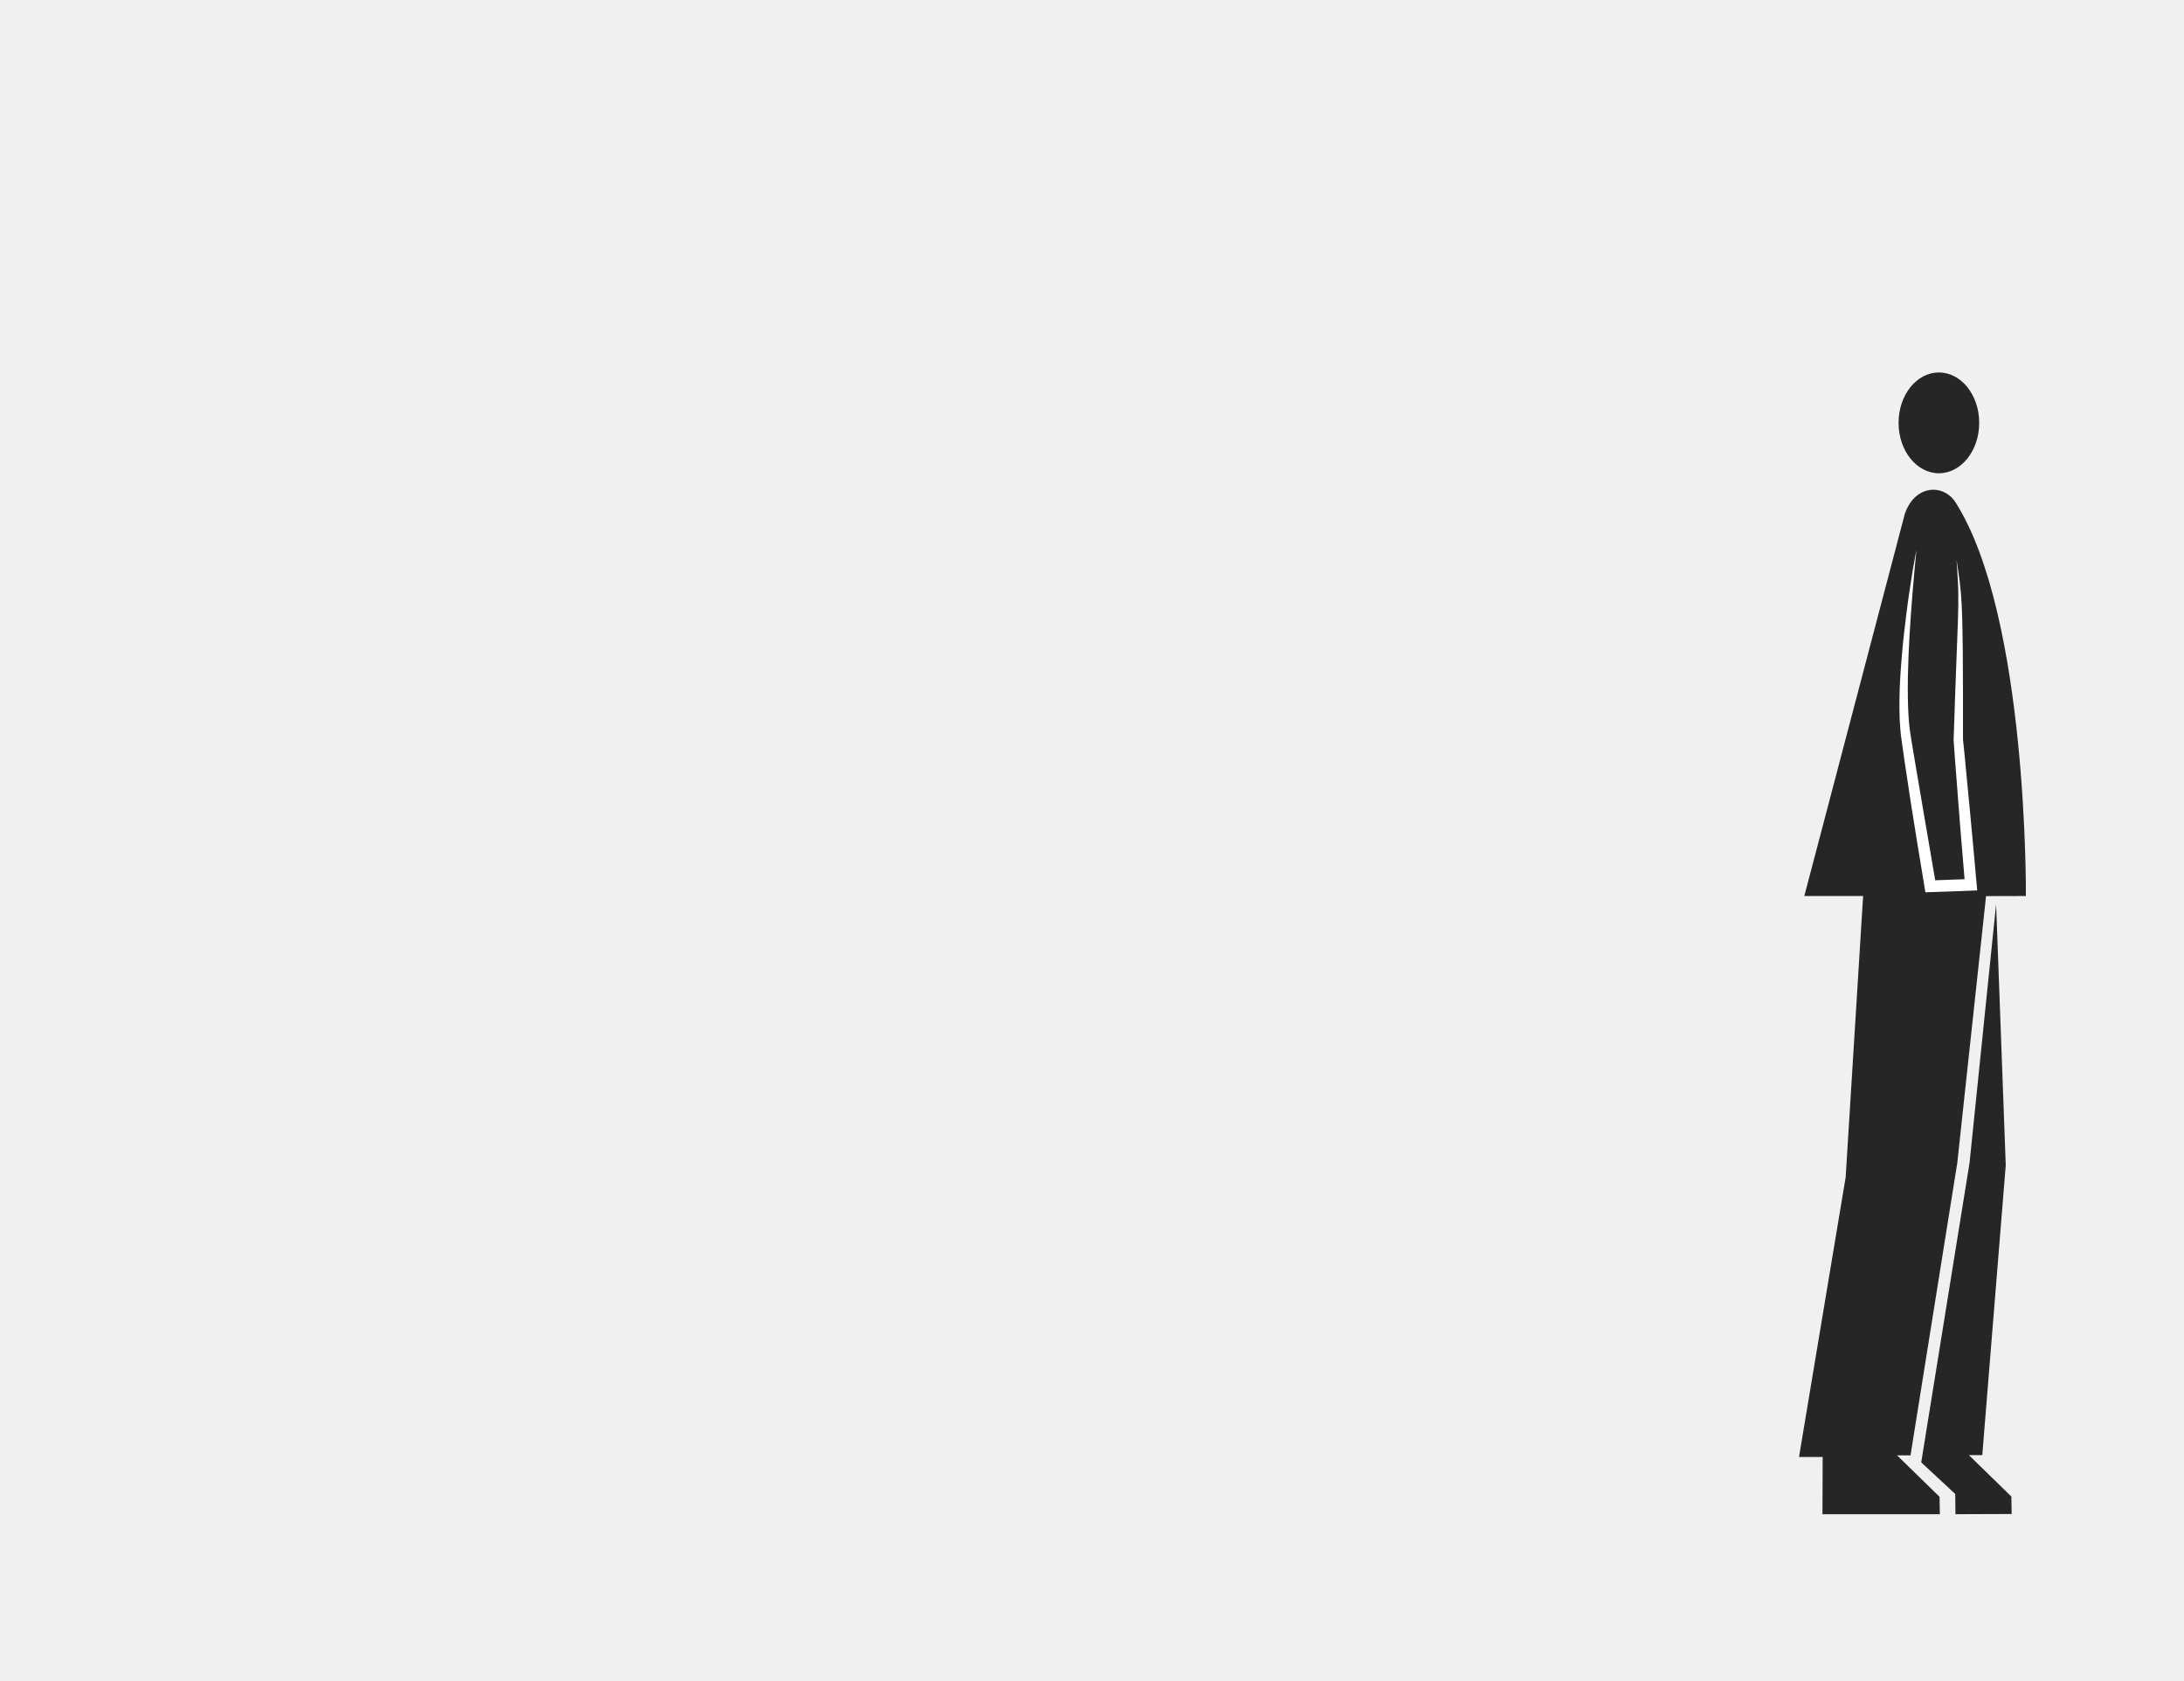
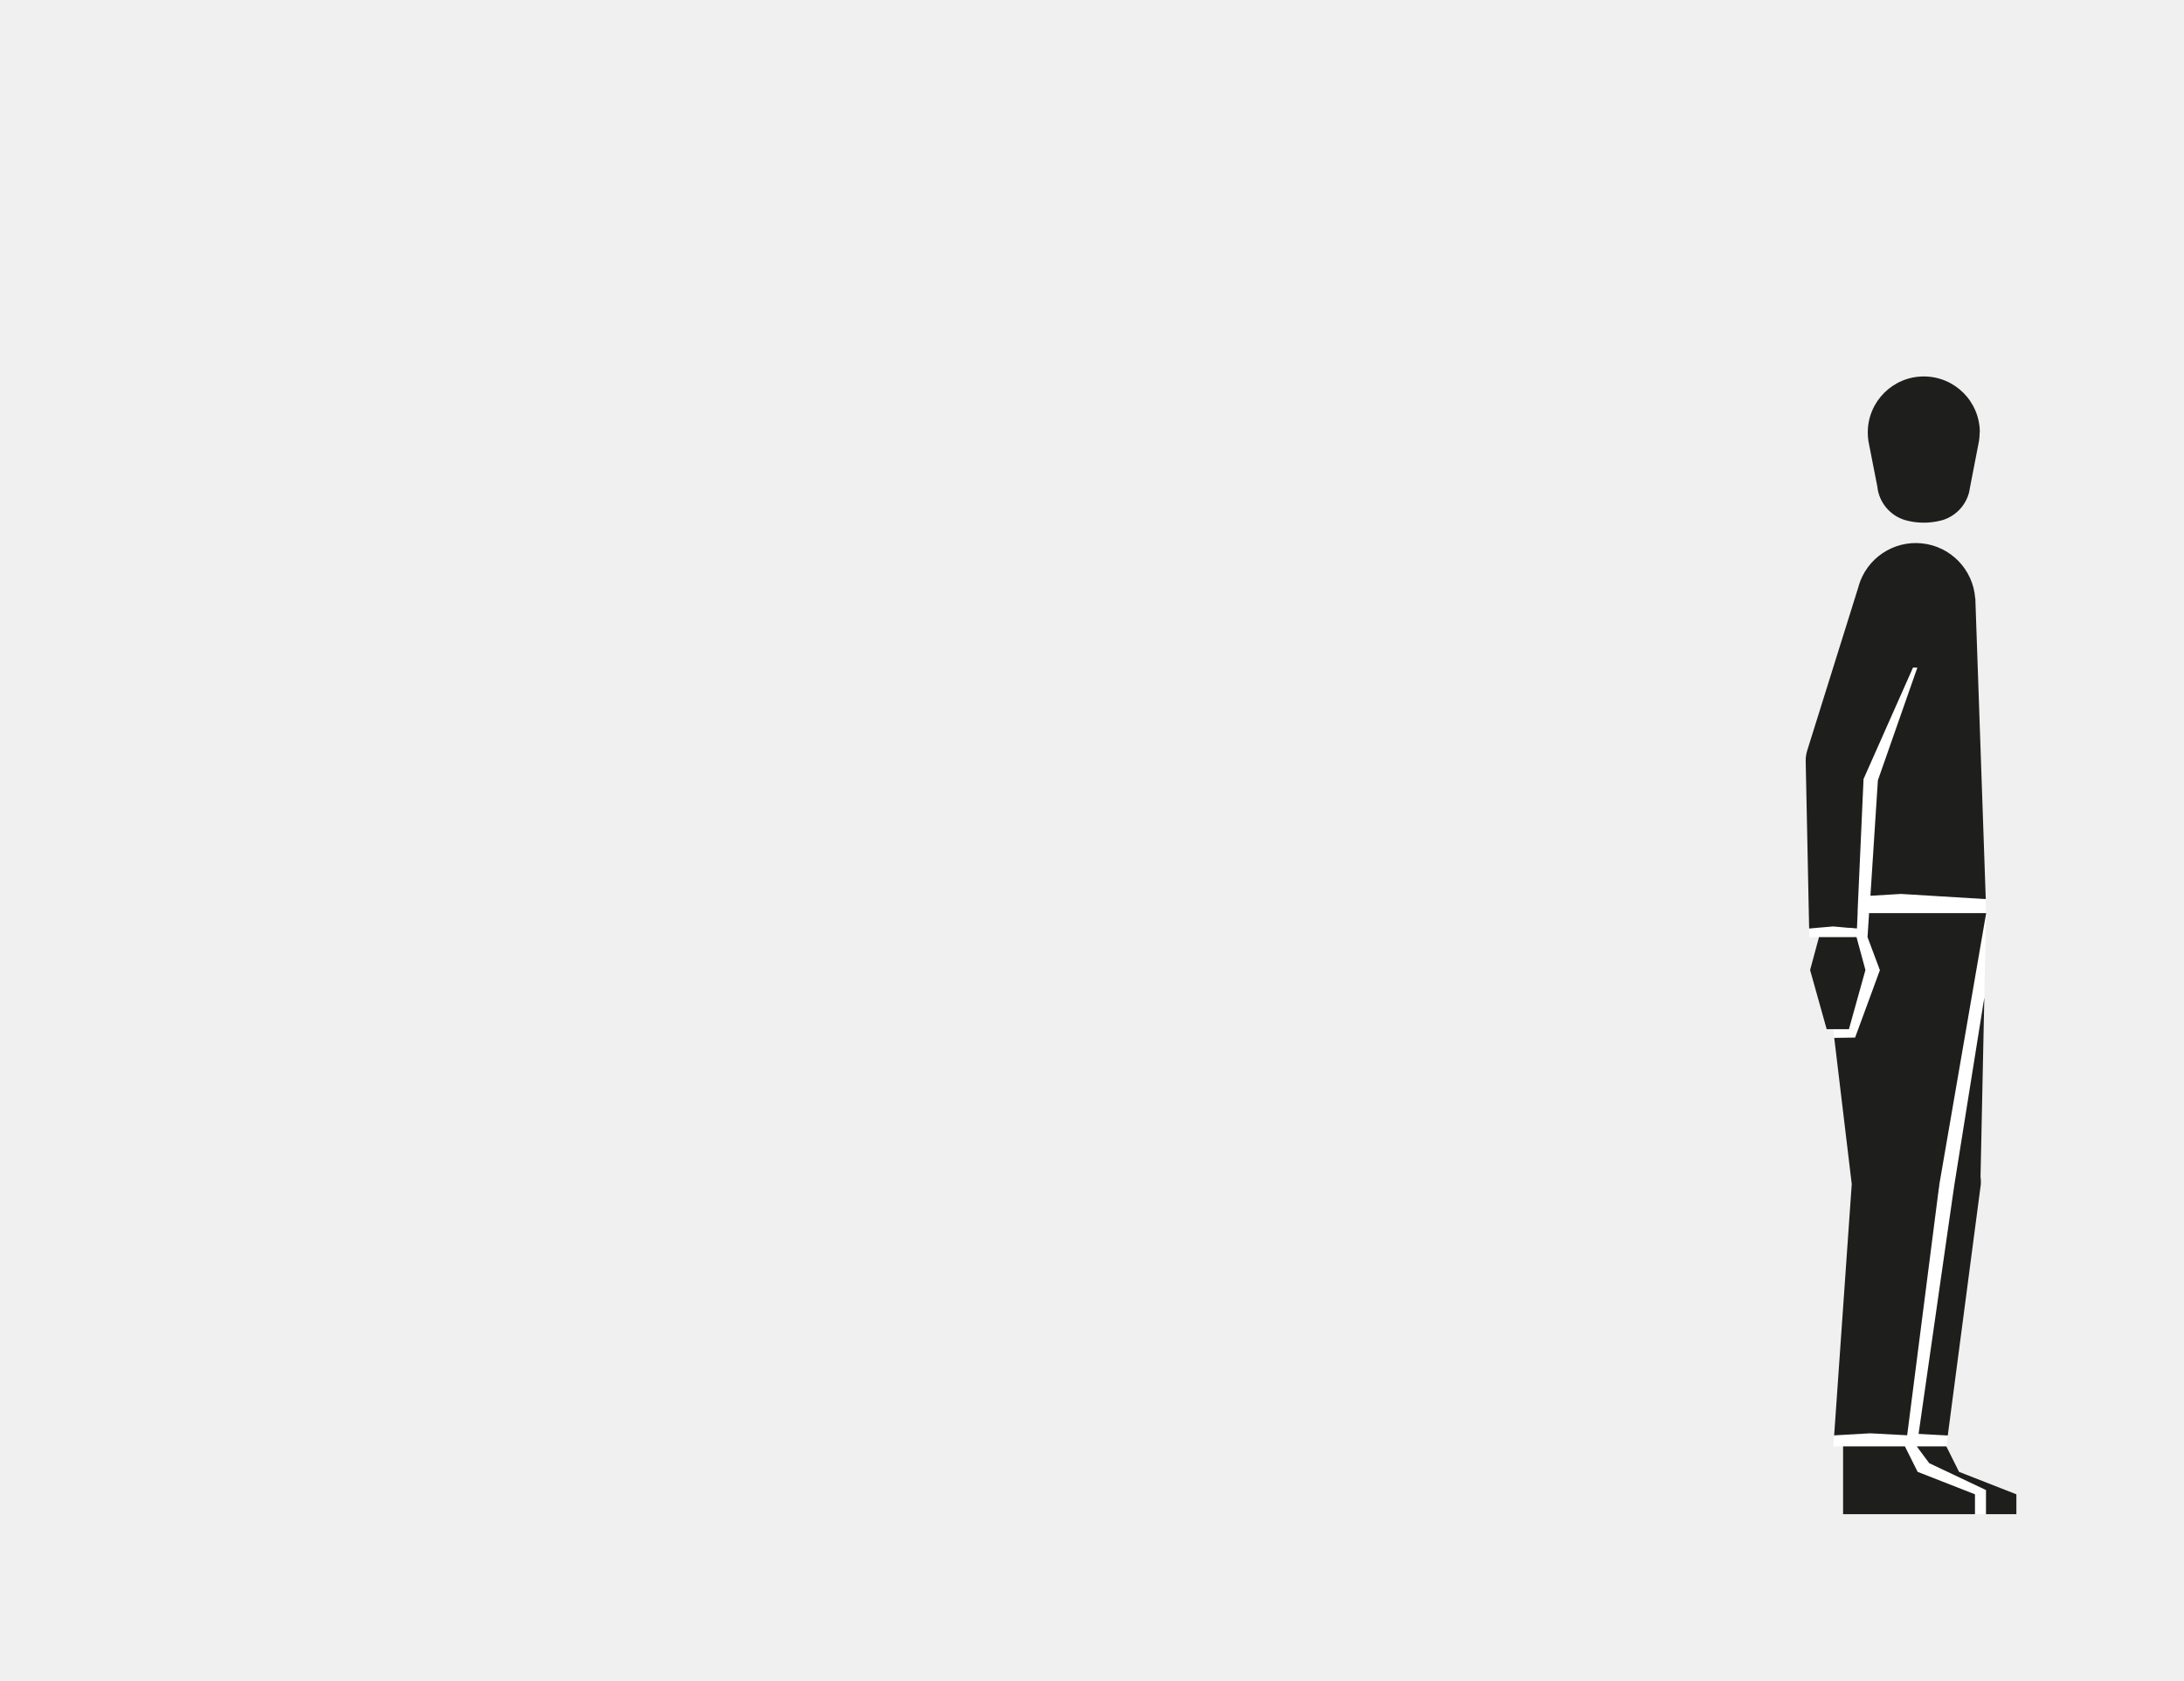
- <svg xmlns="http://www.w3.org/2000/svg" id="Capa_1" data-name="Capa 1" viewBox="0 0 1300 1000">
+ <svg xmlns="http://www.w3.org/2000/svg" id="Capa_3" data-name="Capa 3" viewBox="0 0 1300 1000">
  <defs>
-     <style>.cls-1{fill:#262626;}.cls-2{fill:#fff;}</style>
+     <style>.cls-1{fill:#fff;}.cls-2{fill:#1e1e1c;}</style>
  </defs>
-   <ellipse class="cls-1" cx="1154.1" cy="251.67" rx="24" ry="30" />
-   <path class="cls-1" d="M1205.88,533.28s1.38-166.54-41.94-234.38c-6.87-10.76-23.87-10.89-30.1,6.87L1074,533.28h35L1098.6,700.71l-27.76,166.45,14.09,0-.13,34.06h69.87l-.18-10.38-25.28-24.65h8l27.83-174,17.14-158.85Z" />
-   <path class="cls-1" d="M1140.73,327.27s-11.39,76.75-6.25,111S1149,527.48,1149,527.48l24.14-.86-7.5-86.28c1.46-85.38,1.79-81.72-1-107.21" />
-   <path class="cls-2" d="M1140.73,327.27q-.64,6.28-1.19,12.56t-1.09,12.57c-.66,8.38-1.32,16.75-1.78,25.14-.22,4.19-.47,8.37-.64,12.56s-.3,8.38-.38,12.56c-.11,8.36-.11,16.72.48,25,.16,2.06.34,4.12.59,6.15s.55,4,.91,6.11l2.07,12.43,4.22,24.85,8.51,49.71-3.54-2.88,12.06-.45,12.07-.4-3.32,3.76-1.8-21.58-.91-10.78-.84-10.8-1.67-21.59-.84-10.79-.77-10.8v-.29l.91-26.81,1-26.81.52-13.4c.18-4.46.26-8.92.36-13.38,0-2.23,0-4.46,0-6.69s-.11-4.45-.22-6.68c-.21-4.46-.53-8.93-.83-13.39.66,4.43,1.35,8.85,1.91,13.3.27,2.22.5,4.46.69,6.7s.32,4.47.45,6.72c.24,4.48.34,9,.44,13.44l.21,13.43.14,26.84,0,26.83v-.29l1.11,10.77,1,10.78,2.08,21.55,1,10.77,1,10.79,1.94,21.56.33,3.61-3.65.15-12.07.46-12.06.4-3.05.11-.5-3-4.11-24.9c-1.37-8.3-2.71-16.61-4-24.93l-3.77-25c-.62-4.16-1.23-8.33-1.78-12.5-.29-2.05-.56-4.26-.75-6.39s-.31-4.29-.42-6.43c-.31-8.54-.12-17,.4-25.45.27-4.22.57-8.44.94-12.64s.75-8.4,1.23-12.59,1-8.38,1.5-12.56,1.11-8.35,1.73-12.51,1.26-8.33,1.94-12.48S1140,331.41,1140.73,327.27Z" />
-   <polygon class="cls-1" points="1188.16 538.16 1172.34 692.16 1143.59 870.37 1163.83 889.16 1163.96 901.2 1197.42 901.08 1197.24 890.7 1171.96 866.04 1179.93 866.04 1193.9 693.49 1188.16 538.16" />
+   <path class="cls-1" d="M1200.23,901.2h-24.66V889.37l-19.27-7.55L1141.44,876l-7.57-15.16h-42.61l.41-5.73.09-.7,21.39-1.22,3.3.17,18.72,1h0l16.94-132.1,1.93-15s0,0,0,0c.09-.41.15-.82.2-1.24h-.08v0h.07a9.4,9.4,0,0,0,.11-1.08s0,0,0,0,0,0,0,0l3.7-21.42,23.57-136.55h0l.57-3.19v.54l-1.06,49.54-14.58,91.12-3.41,21.35,0,.23-.39,2.49-2.09,14.51-18.66,130,17.37.95-.77,6.57-.07-.13h-17.59l7.41,10,8,3.76,25.84,12.24V901.2Z" />
+   <path class="cls-1" d="M1111.68,557.76l7.36,19.66-5.56,15.13-9.2,25-12.42.18-.62-5.21h9.31l9.82-35.22-5.31-19.56H1077l-.11-5.15,7-.63h.13l3.31-.29,3.8-.34,9,.82.37,0,.63,0,4.15.38h0l.4-9.14h0l0-1.3.38-8.62.07-1.52,2.94-67.36.05-1.07,4.14-9.32,25.29-57h2.62l-23.5,67.1-4.44,68.7,18.14-1.09,50.5,3.07.29,8.38H1112.6l-.21,3.34Z" />
+   <polygon class="cls-1" points="1091.22 612.53 1091.22 612.54 1089.37 612.54 1091.22 612.53" />
+   <path class="cls-2" d="M1179.18,686.74l-.3,13.68v0a20.65,20.65,0,0,1,.22,3c0,.11,0,.21,0,.31a19.72,19.72,0,0,1-.35,3.47s0,0,0,0l-19.16,145.61-.2,1.54-17.37-.95,18.66-130,2.09-14.51.39-2.49,0-.23,3.41-21.35,14.58-91.12,0-.3Z" />
+   <polygon class="cls-2" points="1200.23 889.37 1200.23 901.2 1182.14 901.2 1182.14 886.83 1156.3 874.59 1148.35 870.83 1140.94 860.84 1158.53 860.84 1158.6 860.98 1166.1 876 1200.23 889.37" />
+   <polygon class="cls-2" points="1175.57 889.37 1175.57 901.2 1097.07 901.2 1097.07 860.84 1133.87 860.84 1141.44 876 1156.3 881.82 1175.57 889.37" />
+   <path class="cls-2" d="M1112.05,262.51l.5,2.58C1112.35,264.25,1112.19,263.39,1112.05,262.51Z" />
+   <path class="cls-2" d="M1178,262.46c-.13.86-.3,1.71-.49,2.55Z" />
+   <path class="cls-2" d="M1172.25,292.25l0,.19h0A1.05,1.05,0,0,0,1172.25,292.25Z" />
+   <path class="cls-2" d="M1178.36,257.38a33.76,33.76,0,0,1-.38,5.06v0l-.49,2.55-5,25.75a.2.2,0,0,0,0,.07l-.27,1.42a1.05,1.05,0,0,1,0,.19,23.38,23.38,0,0,1-16,17.15l-.06,0-.43.12-.36.1h0a42,42,0,0,1-10.26,1.29,40.18,40.18,0,0,1-11.12-1.53h0a23.35,23.35,0,0,1-16.54-20v0l-4.8-24.48-.5-2.58v0a34.17,34.17,0,0,1-.38-5.09,33.35,33.35,0,1,1,66.7,0Z" />
+   <path class="cls-2" d="M1155.66,309.73l.43-.12Z" />
+   <path class="cls-2" d="M1182.22,543.64l-.57,3.19h0l-23.57,136.55-3.7,21.42s0,0,0,0,0,0,0,0a9.4,9.4,0,0,1-.11,1.08h-.07v0h.08c0,.42-.11.83-.2,1.24,0,0,0,0,0,0l-1.93,15-16.94,132.1h0l-18.72-1-3.3-.17-21.39,1.22-.09.7.67-9.58L1102.21,705l0-.44-8.19-68.38-2.21-18.46h0l12.42-.18,9.2-25,5.56-15.13-7.36-19.66.71-10.93.21-3.34h69.64Z" />
+   <path class="cls-2" d="M1182,535.11h0l-50.5-3.07-18.14,1.09,4.44-68.7,23.5-67.1h-2.62l-25.29,57-4.14,9.32-.05,1.07L1106.18,532l-.07,1.52-.38,8.62,0,1.3h0l-.4,9.14h0l-4.15-.38-.63,0-.37,0-9-.82-3.8.34L1084,552h-.13l-7,.63h0l-.19-9.13-.17-8.11-.84-41-.15-7.35-.7-33.75v-.36h0v-.36a19.13,19.13,0,0,1,.84-5.63v-.05l30.66-97.95,0-.16A35.44,35.44,0,0,1,1175.7,356h.09Z" />
+   <polygon class="cls-2" points="1110.37 577.31 1100.55 612.52 1087.3 612.52 1078.19 579.99 1078.17 579.95 1077.54 577.67 1077.54 577.66 1077.44 577.33 1082.73 557.76 1084.65 557.76 1100.28 557.75 1105.06 557.75 1110.37 577.31" />
</svg>
